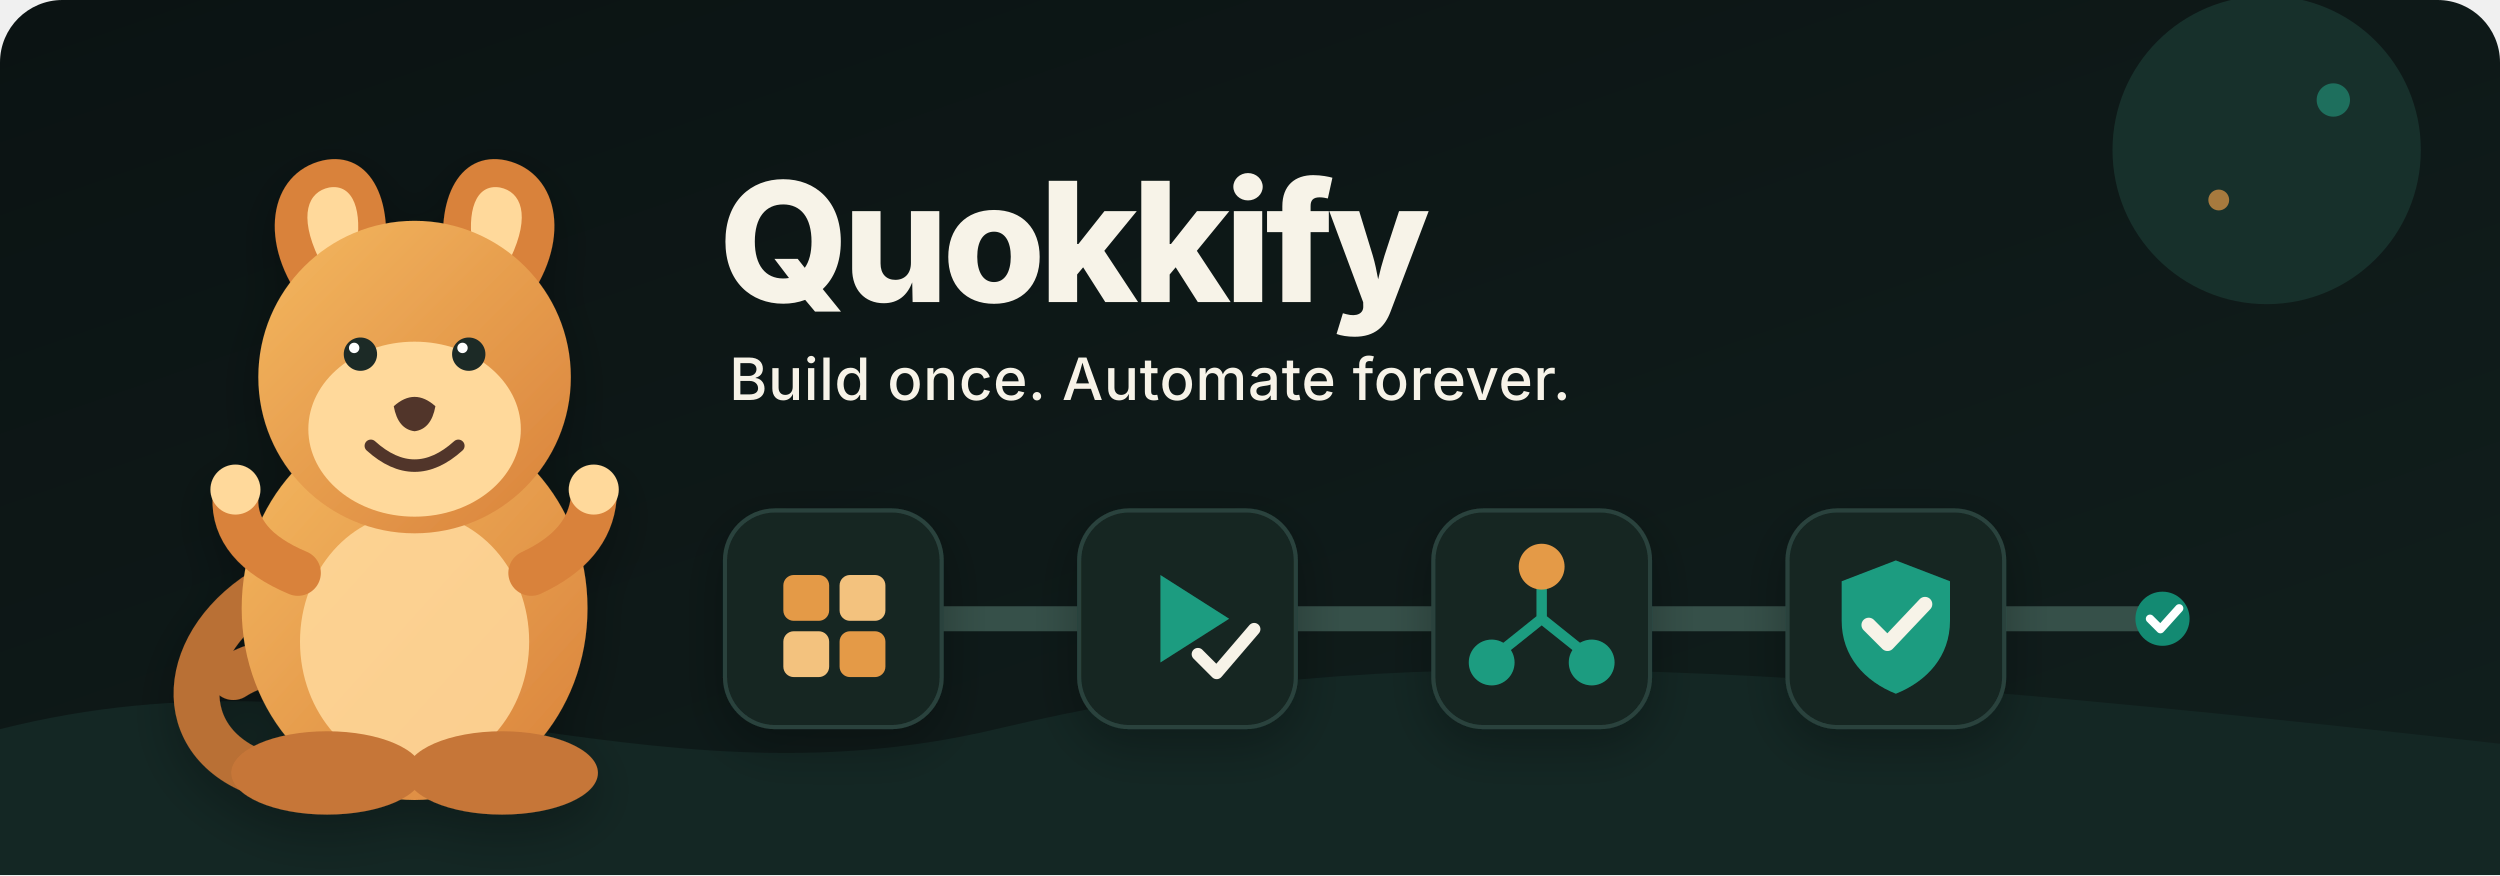
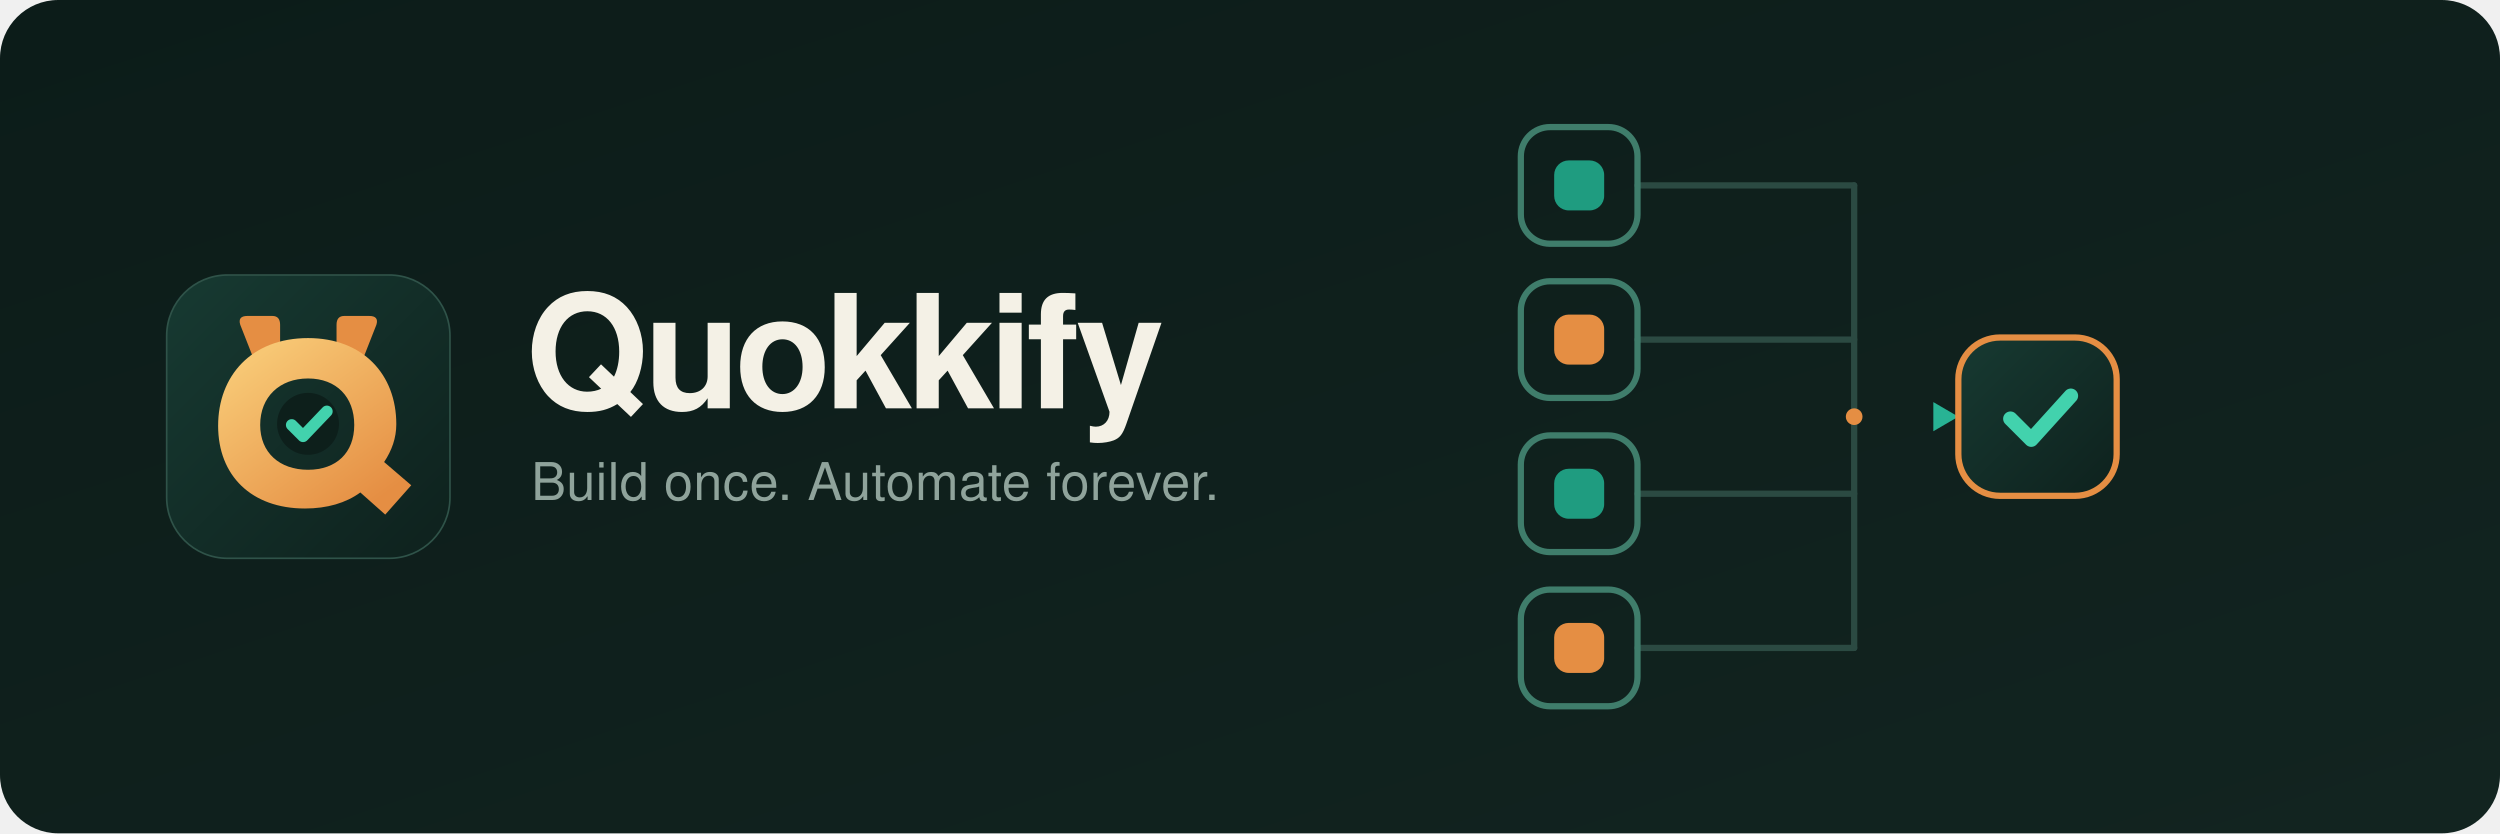
- <svg xmlns="http://www.w3.org/2000/svg" width="1200" height="420" viewBox="0 0 1200 420" role="img" aria-labelledby="title desc">
+ <svg xmlns="http://www.w3.org/2000/svg" width="1200" height="400" viewBox="0 0 1200 400" role="img" aria-labelledby="title desc">
  <defs>
    <linearGradient id="bg" x1="0" y1="0" x2="1" y2="1">
-       <stop offset="0" stop-color="#0b1313" />
-       <stop offset="1" stop-color="#111f1d" />
+       <stop offset="0" stop-color="#0c1c19" />
+       <stop offset="1" stop-color="#122420" />
    </linearGradient>
-     <linearGradient id="amber" x1="0" y1="0" x2="1" y2="1">
-       <stop offset="0" stop-color="#f4b860" />
-       <stop offset="1" stop-color="#d9823b" />
+     <linearGradient id="tile" x1="0" y1="0" x2="1" y2="1">
+       <stop offset="0" stop-color="#173a32" />
+       <stop offset="1" stop-color="#0e211d" />
+     </linearGradient>
+     <linearGradient id="q" x1="0.18" y1="0.12" x2="0.82" y2="0.92">
+       <stop offset="0" stop-color="#f7c774" />
+       <stop offset="1" stop-color="#e58e43" />
    </linearGradient>
    <linearGradient id="flow" x1="0" y1="0" x2="1" y2="0">
-       <stop offset="0" stop-color="#e49a46" />
-       <stop offset="0.45" stop-color="#2aa889" />
-       <stop offset="1" stop-color="#138a72" />
+       <stop offset="0" stop-color="#e58e43" />
+       <stop offset="1" stop-color="#28b394" />
    </linearGradient>
-     <filter id="shadow" x="-20%" y="-20%" width="140%" height="150%">
-       <feDropShadow dx="0" dy="8" stdDeviation="12" flood-color="#000000" flood-opacity="0.28" />
-     </filter>
  </defs>
-   <rect width="1200" height="420" rx="30" fill="url(#bg)" />
-   <path d="M0 350C178 305 305 391 478 350S806 313 1200 357V420H0Z" fill="#142724" />
-   <circle cx="1088" cy="72" r="74" fill="#17302b" />
-   <circle cx="1120" cy="48" r="8" fill="#24a287" opacity=".55" />
-   <circle cx="1065" cy="96" r="5" fill="#e49a46" opacity=".7" />
-   <g transform="translate(54 55)" filter="url(#shadow)">
-     <path d="M85 222C35 244 25 295 65 314C95 328 118 299 101 276C89 260 72 261 58 270" fill="none" stroke="#b96f34" stroke-width="22" stroke-linecap="round" />
-     <ellipse cx="145" cy="237" rx="83" ry="92" fill="url(#amber)" />
-     <ellipse cx="145" cy="253" rx="55" ry="62" fill="#ffd99b" opacity=".86" />
-     <path d="M93 92C69 62 75 28 101 22C124 17 137 42 129 78Z" fill="#d9823b" />
-     <path d="M197 92C221 62 215 28 189 22C166 17 153 42 161 78Z" fill="#d9823b" />
-     <path d="M99 69C89 48 94 37 104 35C116 33 120 47 117 64Z" fill="#ffd99b" />
-     <path d="M191 69C201 48 196 37 186 35C174 33 170 47 173 64Z" fill="#ffd99b" />
-     <circle cx="145" cy="126" r="75" fill="url(#amber)" />
-     <ellipse cx="145" cy="151" rx="51" ry="42" fill="#ffd99b" />
-     <circle cx="119" cy="115" r="8" fill="#1d2926" />
-     <circle cx="171" cy="115" r="8" fill="#1d2926" />
-     <circle cx="116" cy="112" r="2.5" fill="#fff" />
-     <circle cx="168" cy="112" r="2.5" fill="#fff" />
-     <path d="M135 140Q145 131 155 140Q153 151 145 152Q137 151 135 140Z" fill="#513629" />
-     <path d="M124 159Q145 178 166 159" fill="none" stroke="#513629" stroke-width="6" stroke-linecap="round" />
-     <path d="M89 220Q58 207 59 184" fill="none" stroke="#d9823b" stroke-width="22" stroke-linecap="round" />
-     <path d="M201 220Q229 207 231 184" fill="none" stroke="#d9823b" stroke-width="22" stroke-linecap="round" />
-     <ellipse cx="103" cy="316" rx="46" ry="20" fill="#c67638" />
-     <ellipse cx="187" cy="316" rx="46" ry="20" fill="#c67638" />
-     <circle cx="59" cy="180" r="12" fill="#ffd99b" />
-     <circle cx="231" cy="180" r="12" fill="#ffd99b" />
+   <rect width="1200" height="400" rx="28" fill="url(#bg)" />
+   <g transform="translate(80,132) scale(0.1328)">
+     <rect width="1024" height="1024" rx="220" fill="url(#tile)" stroke="#2f5349" stroke-width="6" />
+     <path d="M310 292L266 180Q256 148 292 148H382Q410 148 410 180V270Z" fill="#e58e43" />
+     <path d="M714 292L758 180Q768 148 732 148H642Q614 148 614 180V270Z" fill="#e58e43" />
+     <path d="M511 228C306 228 186 365 186 545C186 725 306 844 500 844C580 844 648 824 700 786L790 866L884 760L786 676C814 634 830 589 830 539C830 360 710 228 511 228ZM511 374C614 374 678 441 678 542C678 642 614 704 511 704C408 704 338 642 338 542C338 441 408 374 511 374Z" fill="url(#q)" />
+     <circle cx="511" cy="538" r="112" fill="#0d1f1b" />
+     <path d="M452 542L493 583L579 493" fill="none" stroke="#42d2ad" stroke-width="42" stroke-linecap="round" stroke-linejoin="round" />
  </g>
-   <g fill="#f7f3e8">
-     <text x="345" y="145" font-family="Inter, ui-sans-serif, system-ui, -apple-system, BlinkMacSystemFont, 'Segoe UI', sans-serif" font-size="80" font-weight="760" letter-spacing="-3">Quokkify</text>
-     <text x="350" y="192" font-family="Inter, ui-sans-serif, system-ui, -apple-system, BlinkMacSystemFont, 'Segoe UI', sans-serif" font-size="28" font-weight="520" letter-spacing=".3">Build once. Automate forever.</text>
-   </g>
-   <g transform="translate(348 240)">
-     <path d="M52 57H690" stroke="#365049" stroke-width="12" stroke-linecap="round" />
-     <path d="M52 57H690" stroke="url(#flow)" stroke-width="5" stroke-linecap="round" />
-     <path d="M211 50L222 57L211 64M381 50L392 57L381 64M551 50L562 57L551 64" fill="none" stroke="#0b1313" stroke-width="4" stroke-linecap="round" stroke-linejoin="round" />
-     <g transform="translate(0 5)" filter="url(#shadow)">
-       <rect width="104" height="104" rx="24" fill="#172522" stroke="#29433d" stroke-width="2" />
-       <rect x="28" y="31" width="22" height="22" rx="5" fill="#e49a46" />
-       <rect x="55" y="31" width="22" height="22" rx="5" fill="#f3c27e" />
-       <rect x="28" y="58" width="22" height="22" rx="5" fill="#f3c27e" />
-       <rect x="55" y="58" width="22" height="22" rx="5" fill="#e49a46" />
+   <text x="252" y="196" font-family="'Segoe UI', system-ui, -apple-system, Helvetica, Arial, sans-serif" font-size="76" font-weight="800" letter-spacing="-3" fill="#f4f1e6">Quokkify</text>
+   <text x="255" y="240" font-family="'Segoe UI', system-ui, -apple-system, Helvetica, Arial, sans-serif" font-size="25" font-weight="500" letter-spacing="0.2" fill="#8fa39b">Build once. Automate forever.</text>
+   <g transform="translate(730,0)">
+     <g fill="none" stroke="#2b4a42" stroke-width="3" stroke-linecap="round">
+       <path d="M56 89 H160" />
+       <path d="M56 163 H160" />
+       <path d="M56 237 H160" />
+       <path d="M56 311 H160" />
+       <path d="M160 89 V311" />
    </g>
-     <g transform="translate(170 5)" filter="url(#shadow)">
-       <rect width="104" height="104" rx="24" fill="#172522" stroke="#29433d" stroke-width="2" />
-       <path d="M39 31L72 52L39 73Z" fill="#1f9c80" />
-       <path d="M57 69L66 78L84 57" fill="none" stroke="#f7f3e8" stroke-width="6" stroke-linecap="round" stroke-linejoin="round" />
+     <path d="M160 200 H210" fill="none" stroke="url(#flow)" stroke-width="4" stroke-linecap="round" />
+     <circle cx="160" cy="200" r="4" fill="#e58e43" />
+     <path d="M198 193 L210 200 L198 207 Z" fill="#28b394" />
+     <g>
+       <rect x="0" y="61" width="56" height="56" rx="14" fill="none" stroke="#3f7d6b" stroke-width="3" />
+       <rect x="16" y="77" width="24" height="24" rx="7" fill="#1f9c80" />
+       <rect x="0" y="135" width="56" height="56" rx="14" fill="none" stroke="#3f7d6b" stroke-width="3" />
+       <rect x="16" y="151" width="24" height="24" rx="7" fill="#e58e43" />
+       <rect x="0" y="209" width="56" height="56" rx="14" fill="none" stroke="#3f7d6b" stroke-width="3" />
+       <rect x="16" y="225" width="24" height="24" rx="7" fill="#1f9c80" />
+       <rect x="0" y="283" width="56" height="56" rx="14" fill="none" stroke="#3f7d6b" stroke-width="3" />
+       <rect x="16" y="299" width="24" height="24" rx="7" fill="#e58e43" />
    </g>
-     <g transform="translate(340 5)" filter="url(#shadow)">
-       <rect width="104" height="104" rx="24" fill="#172522" stroke="#29433d" stroke-width="2" />
-       <path d="M52 31V52M32 68L52 52L72 68" fill="none" stroke="#1f9c80" stroke-width="5" stroke-linecap="round" />
-       <circle cx="52" cy="27" r="11" fill="#e49a46" />
-       <circle cx="28" cy="73" r="11" fill="#1f9c80" />
-       <circle cx="76" cy="73" r="11" fill="#1f9c80" />
+     <g transform="translate(210,162)">
+       <rect width="76" height="76" rx="20" fill="url(#tile)" stroke="#e58e43" stroke-width="3" />
+       <path d="M25 39L35 49L54 28" fill="none" stroke="#42d2ad" stroke-width="7" stroke-linecap="round" stroke-linejoin="round" />
    </g>
-     <g transform="translate(510 5)" filter="url(#shadow)">
-       <rect width="104" height="104" rx="24" fill="#172522" stroke="#29433d" stroke-width="2" />
-       <path d="M52 24L78 34V53C78 70 67 82 52 88C37 82 26 70 26 53V34Z" fill="#1f9c80" />
-       <path d="M39 55L48 64L66 45" fill="none" stroke="#f7f3e8" stroke-width="7" stroke-linecap="round" stroke-linejoin="round" />
-     </g>
-     <circle cx="690" cy="57" r="13" fill="#138a72" />
-     <path d="M684 57L689 62L698 52" fill="none" stroke="#fff" stroke-width="4" stroke-linecap="round" stroke-linejoin="round" />
  </g>
</svg>
